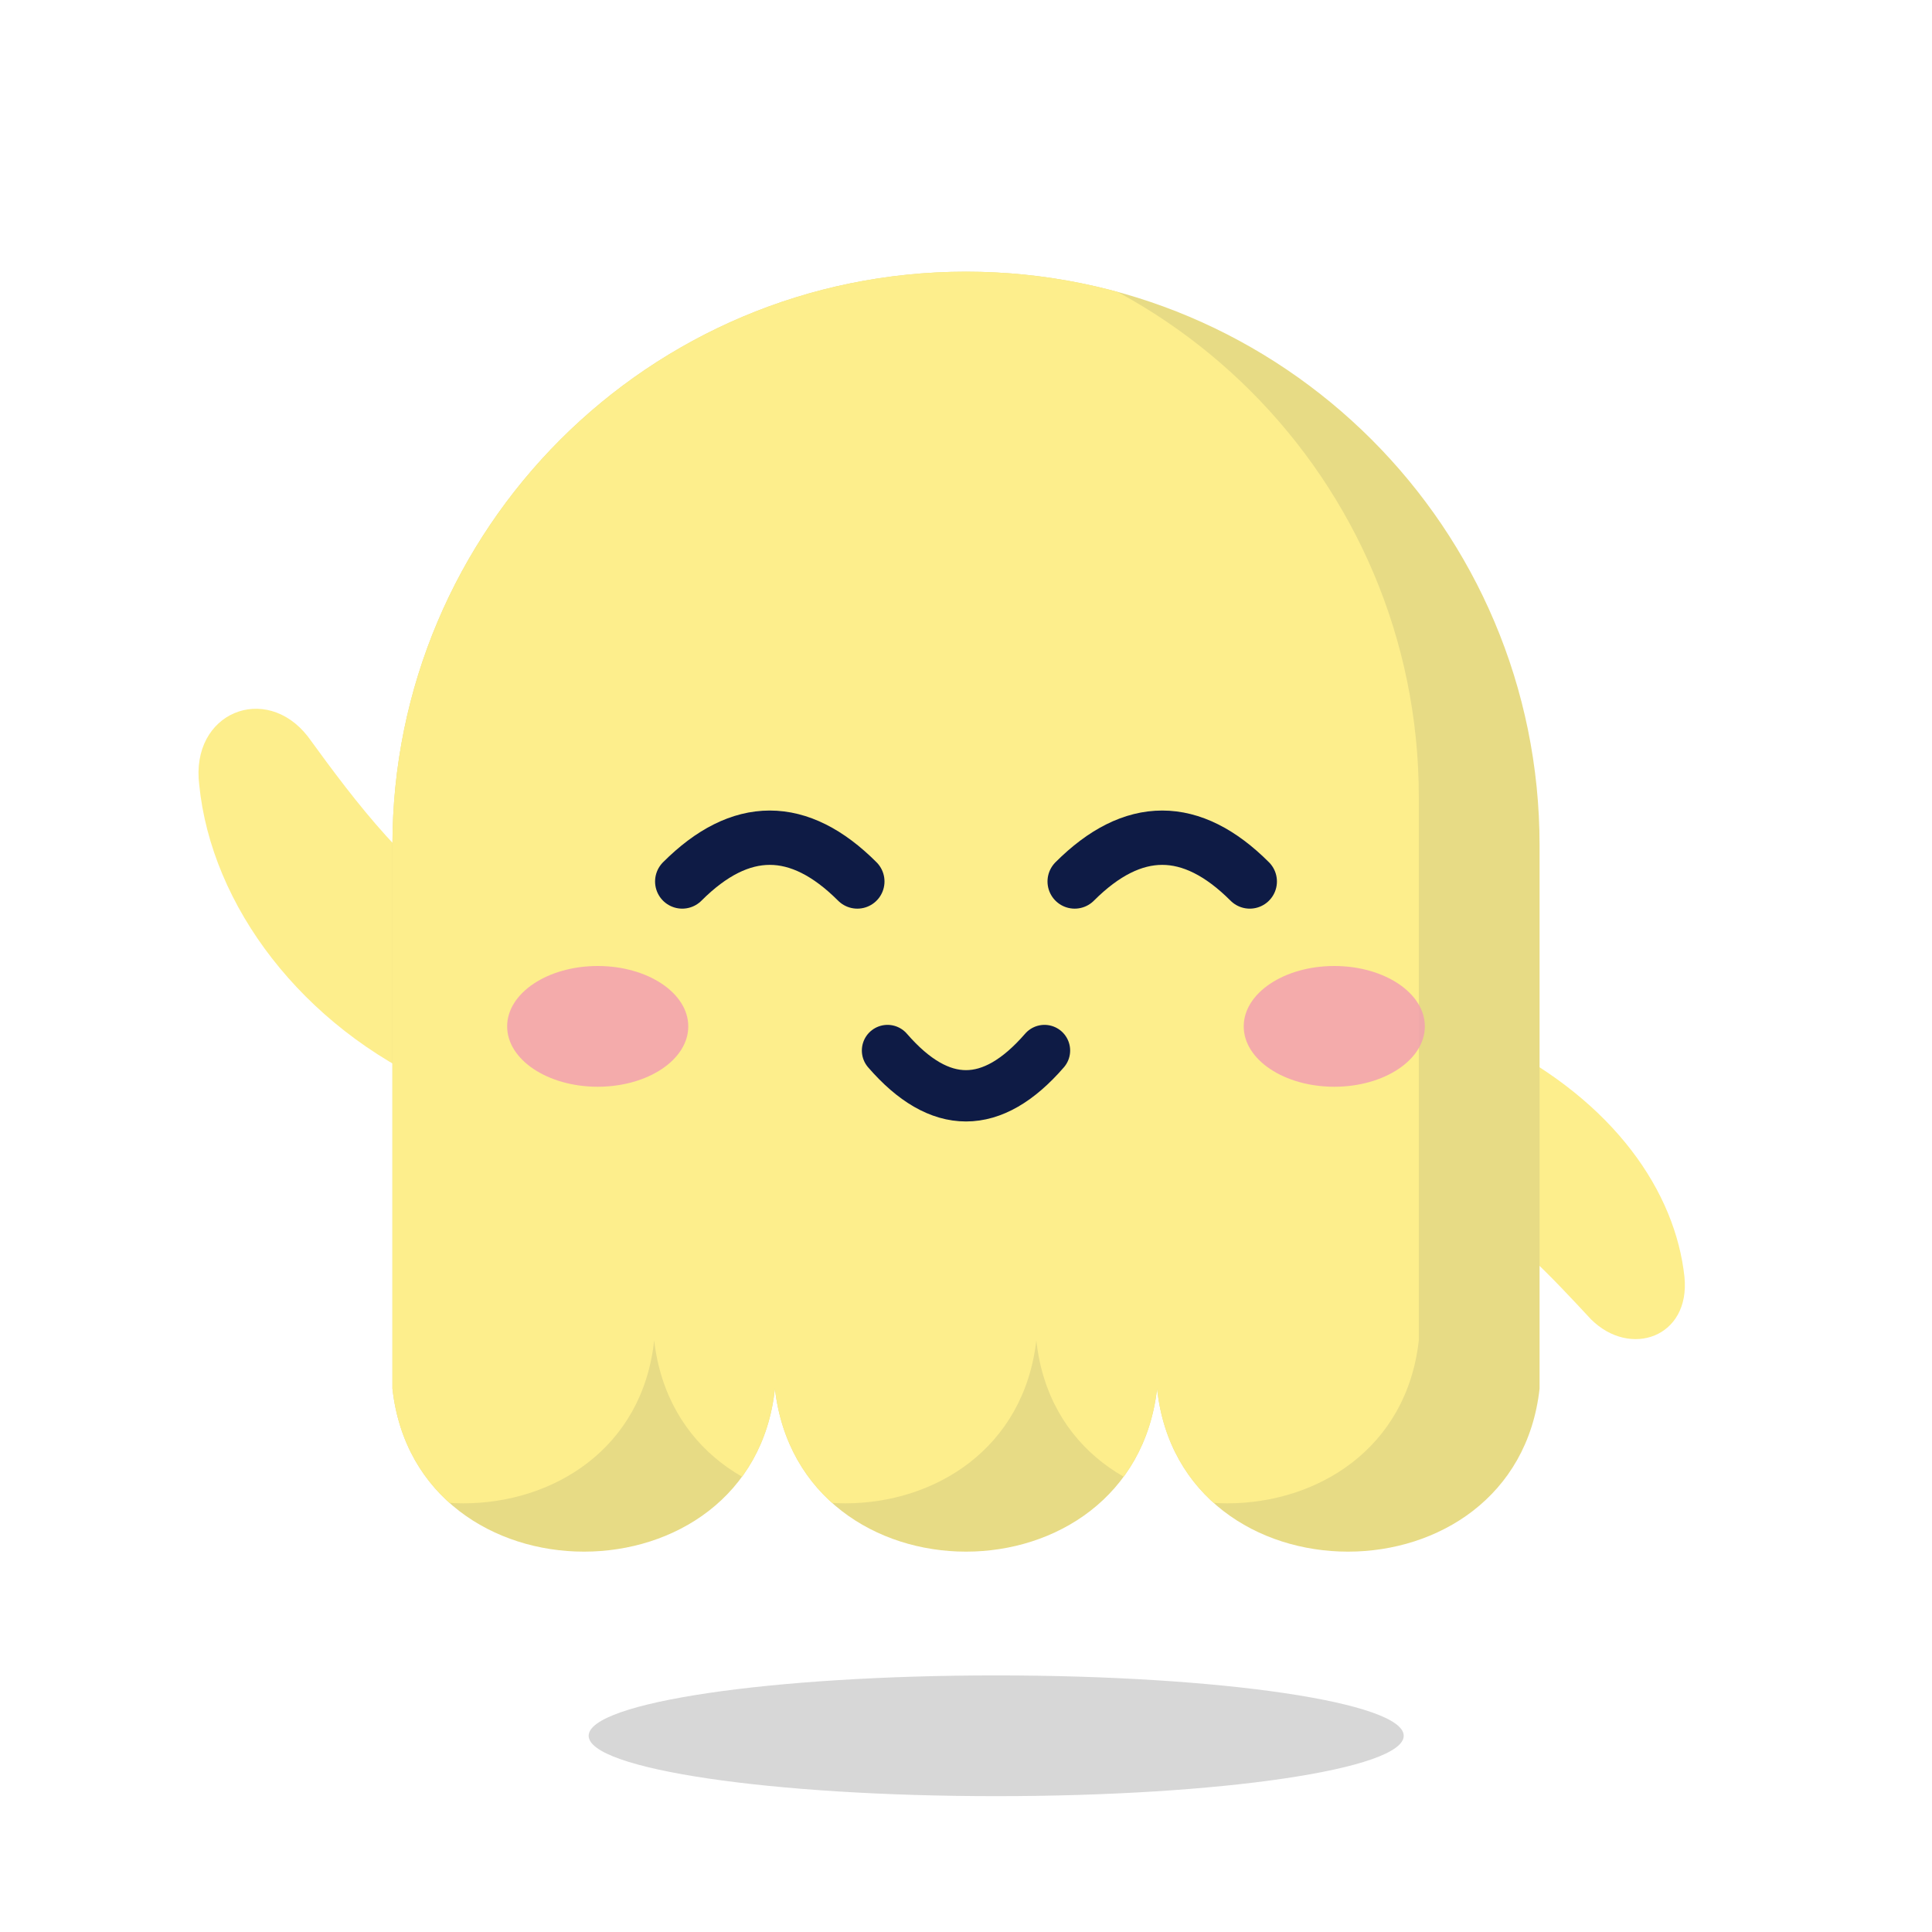
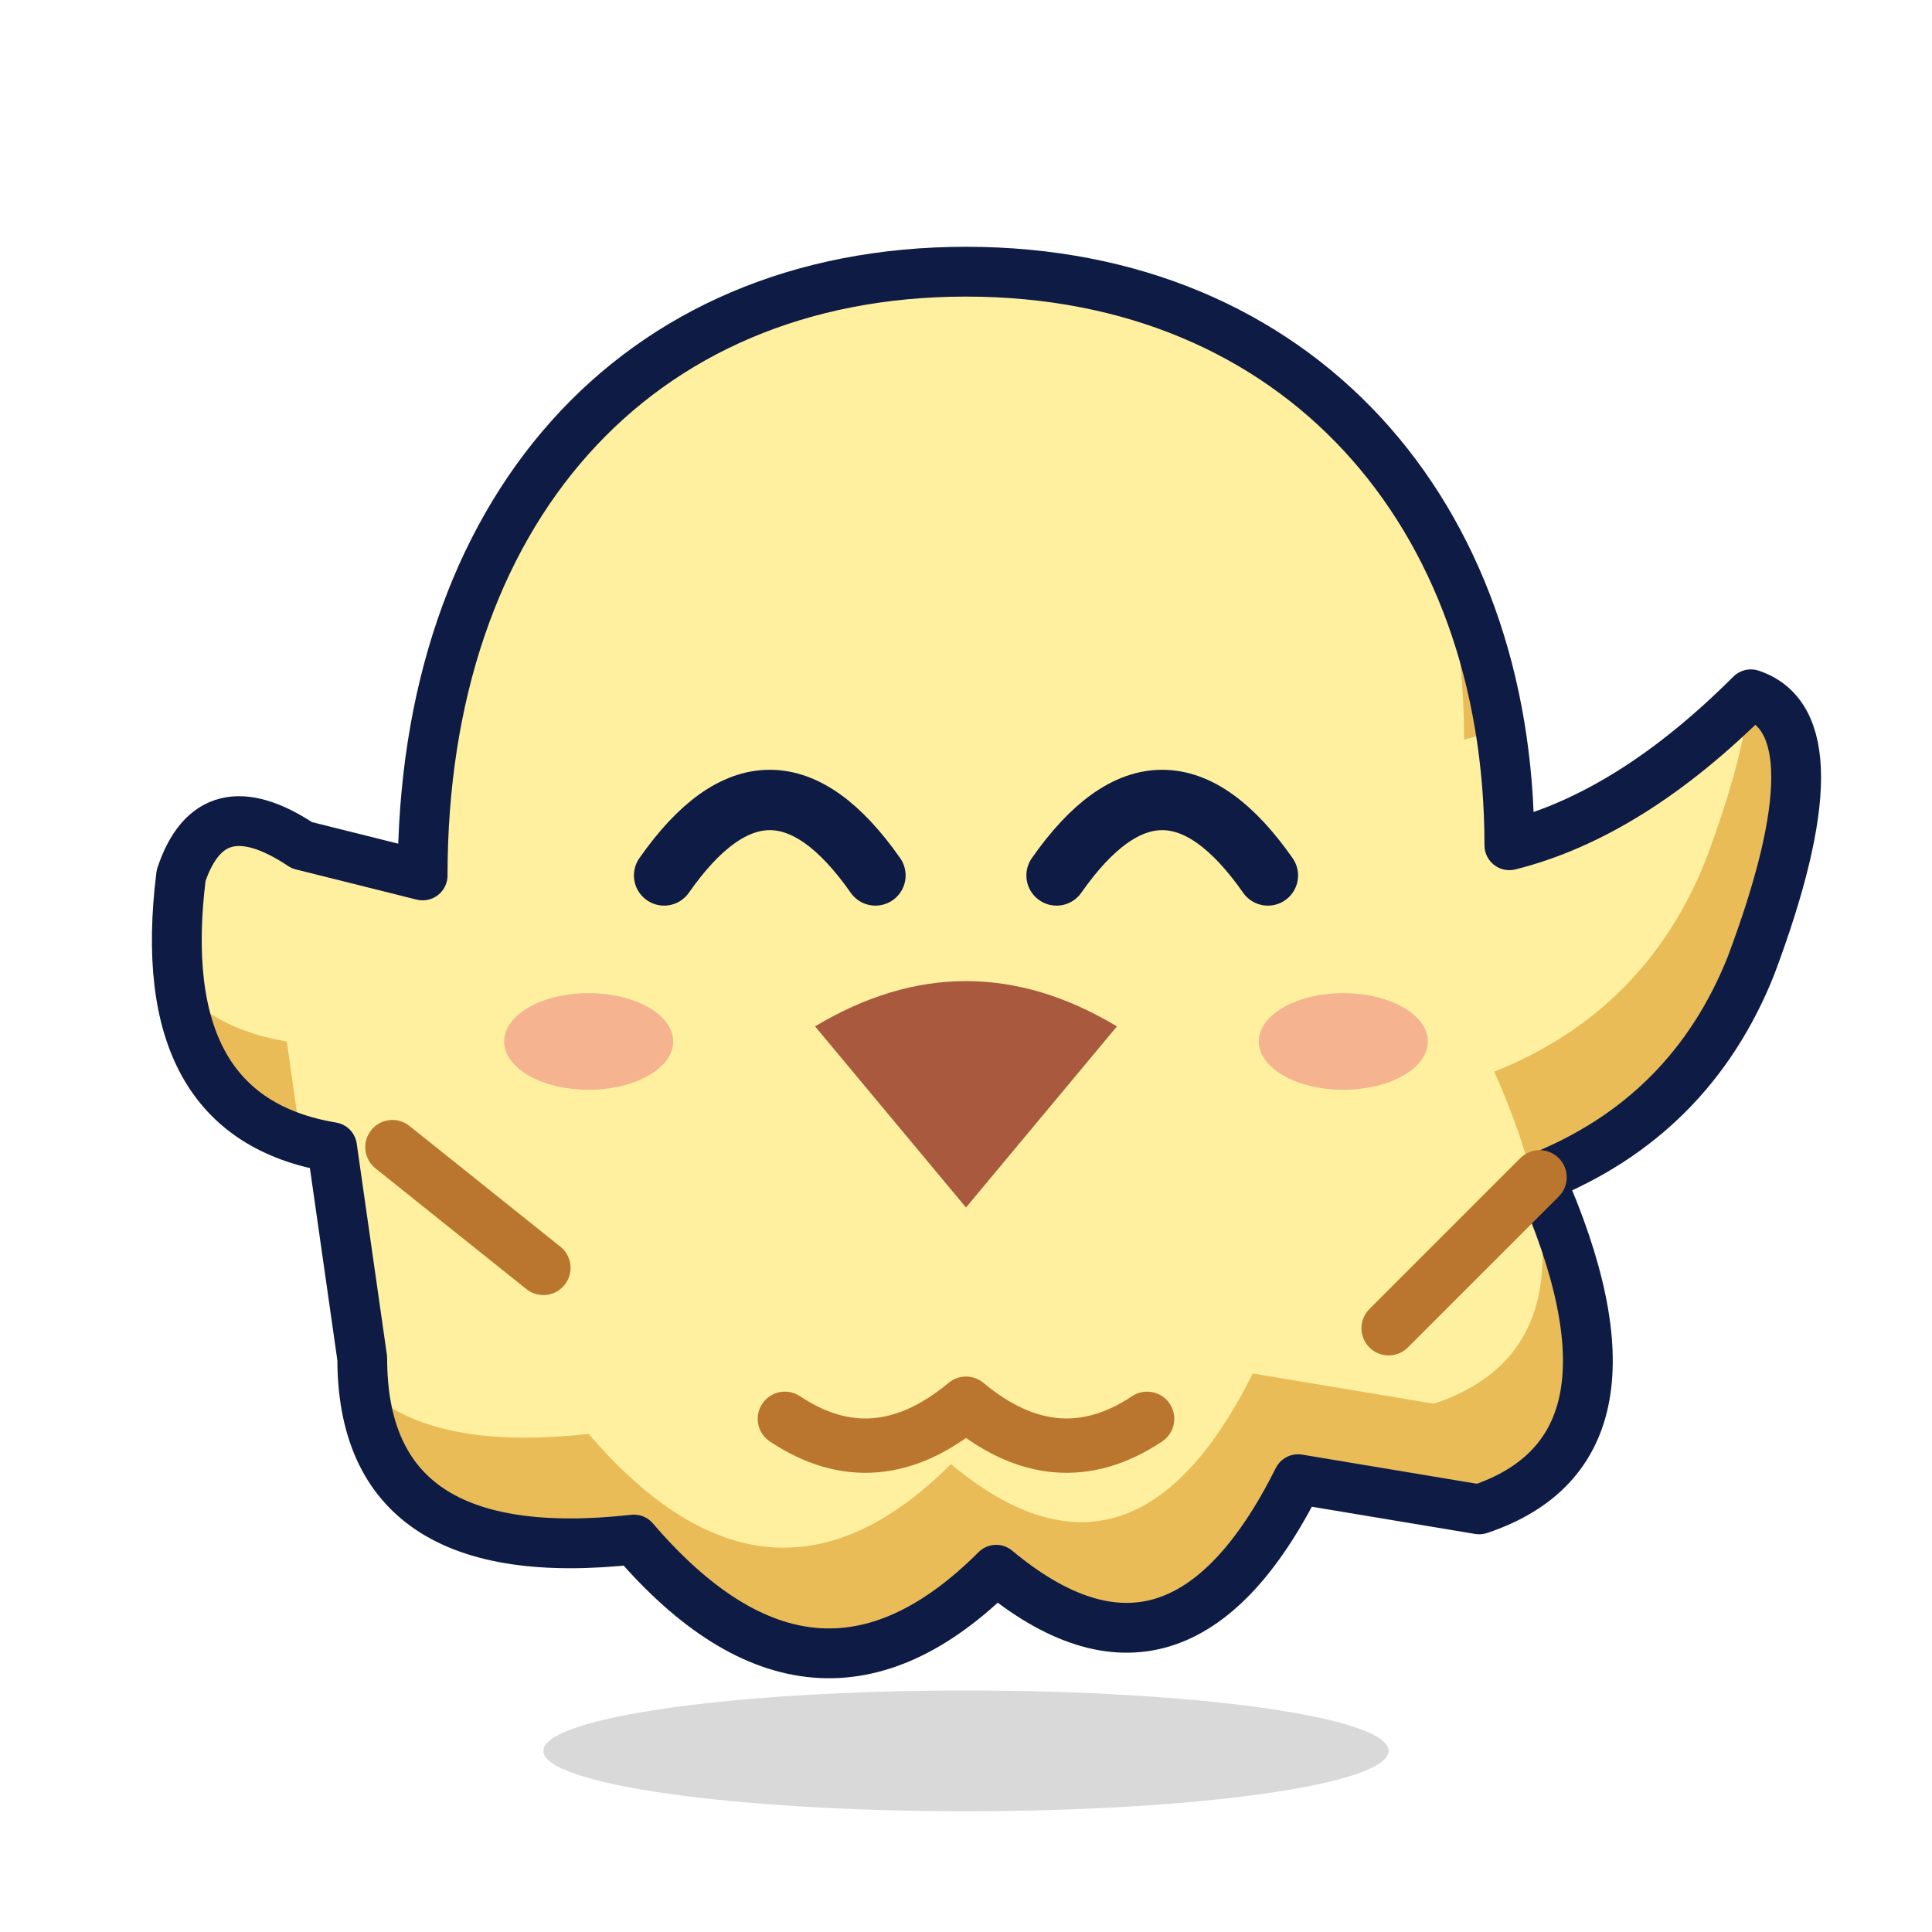
<svg xmlns="http://www.w3.org/2000/svg" viewBox="0 0 64 64">
  <defs>
-     <clipPath id="g">
-       <path d="M13 46V28C13 17.5 21.5 9 32 9C42.5 9 51 17.5 51 28V46C50.2 53.2 39.1 53.2 38.33 46C37.5 53.2 26.5 53.2 25.67 46C24.9 53.2 13.8 53.2 13 46Z" />
+     <clipPath id="body">
+       <path d="M14 29C14 17 21 9 32 9C43 9 50 17 50 28Q54 27 58 23Q61 24 58 32Q56 37 51 39Q55 48 49 50l-6-1q-4 8-10 3q-6 6-12-1Q12 52 12 45l-1-7Q5 37 6 29q1-3 4-1Z" />
    </clipPath>
  </defs>
-   <ellipse cx="33" cy="57.5" rx="13.5" ry="2" fill="#000" opacity=".16" />
-   <path d="M14.5 36C10 34 7 30 6.6 26C6.3 23.6 8.8 22.6 10.2 24.4C11.8 26.6 13.6 29 16 30.4Z" fill="#FDEE8C" />
-   <path d="M49.5 34.5C53.5 36.5 55.5 39.5 55.8 42.3C56 44.3 54 45 52.7 43.7C51.4 42.3 50 40.8 48.5 40Z" fill="#FDEE8C" />
-   <path d="M13 46V28C13 17.5 21.5 9 32 9C42.5 9 51 17.5 51 28V46C50.2 53.2 39.1 53.2 38.33 46C37.5 53.2 26.5 53.2 25.67 46C24.9 53.2 13.8 53.2 13 46Z" fill="#FDEE8C" />
-   <g clip-path="url(#g)">
-     <rect width="64" height="64" fill="#0E1B45" opacity=".09" />
-     <path d="M13 46V28C13 17.5 21.5 9 32 9C42.5 9 51 17.5 51 28V46C50.2 53.2 39.1 53.2 38.33 46C37.5 53.2 26.5 53.2 25.67 46C24.9 53.2 13.8 53.2 13 46Z" fill="#FDEE8C" transform="translate(-4 -1.6)" />
+   <ellipse cx="32" cy="58" rx="14" ry="2" fill="#00000026" />
+   <g clip-path="url(#body)">
+     <path d="M14 29C14 17 21 9 32 9C43 9 50 17 50 28Q54 27 58 23Q61 24 58 32Q56 37 51 39Q55 48 49 50l-6-1q-4 8-10 3q-6 6-12-1Q12 52 12 45l-1-7Q5 37 6 29q1-3 4-1Z" fill="#E9BC58" />
+     <path d="M14 29C14 17 21 9 32 9C43 9 50 17 50 28Q54 27 58 23Q61 24 58 32Q56 37 51 39Q55 48 49 50l-6-1q-4 8-10 3q-6 6-12-1Q12 52 12 45l-1-7Q5 37 6 29q1-3 4-1Z" fill="#FFF0A0" transform="translate(-1.5 -3.5)" />
  </g>
-   <path d="M22.6 29.2Q25.5 26.3 28.4 29.2" stroke="#0E1B45" stroke-width="1.8" stroke-linecap="round" fill="none" />
-   <path d="M35.6 29.2Q38.5 26.3 41.4 29.2" stroke="#0E1B45" stroke-width="1.8" stroke-linecap="round" fill="none" />
-   <ellipse cx="19.8" cy="34" rx="3" ry="2" fill="#F2A0B0" opacity=".85" />
-   <ellipse cx="44.2" cy="34" rx="3" ry="2" fill="#F2A0B0" opacity=".85" />
-   <path d="M29.4 34.8Q32 37.8 34.6 34.8" stroke="#0E1B45" stroke-width="1.7" stroke-linecap="round" stroke-linejoin="round" fill="none" />
+   <path d="M14 29C14 17 21 9 32 9C43 9 50 17 50 28Q54 27 58 23Q61 24 58 32Q56 37 51 39Q55 48 49 50l-6-1q-4 8-10 3q-6 6-12-1Q12 52 12 45l-1-7Q5 37 6 29q1-3 4-1Z" fill="none" stroke="#0E1B45" stroke-width="1.65" stroke-linejoin="round" />
+   <path d="M22 29q3.5-5 7 0m6 0q3.5-5 7 0" fill="none" stroke="#0E1B45" stroke-width="2" stroke-linecap="round" stroke-linejoin="round" />
+   <ellipse cx="19.5" cy="34.5" rx="2.8" ry="1.6" fill="#F5B38F" />
+   <ellipse cx="44.5" cy="34.5" rx="2.8" ry="1.6" fill="#F5B38F" />
+   <path d="M27 34q5-3 10 0l-5 6Z" fill="#A95A3E" />
+   <path d="M13 38l5 4m33-3-5 5M26 47q3 2 6-.5q3 2.5 6 .5" fill="none" stroke="#BA752E" stroke-width="1.8" stroke-linecap="round" stroke-linejoin="round" />
</svg>
